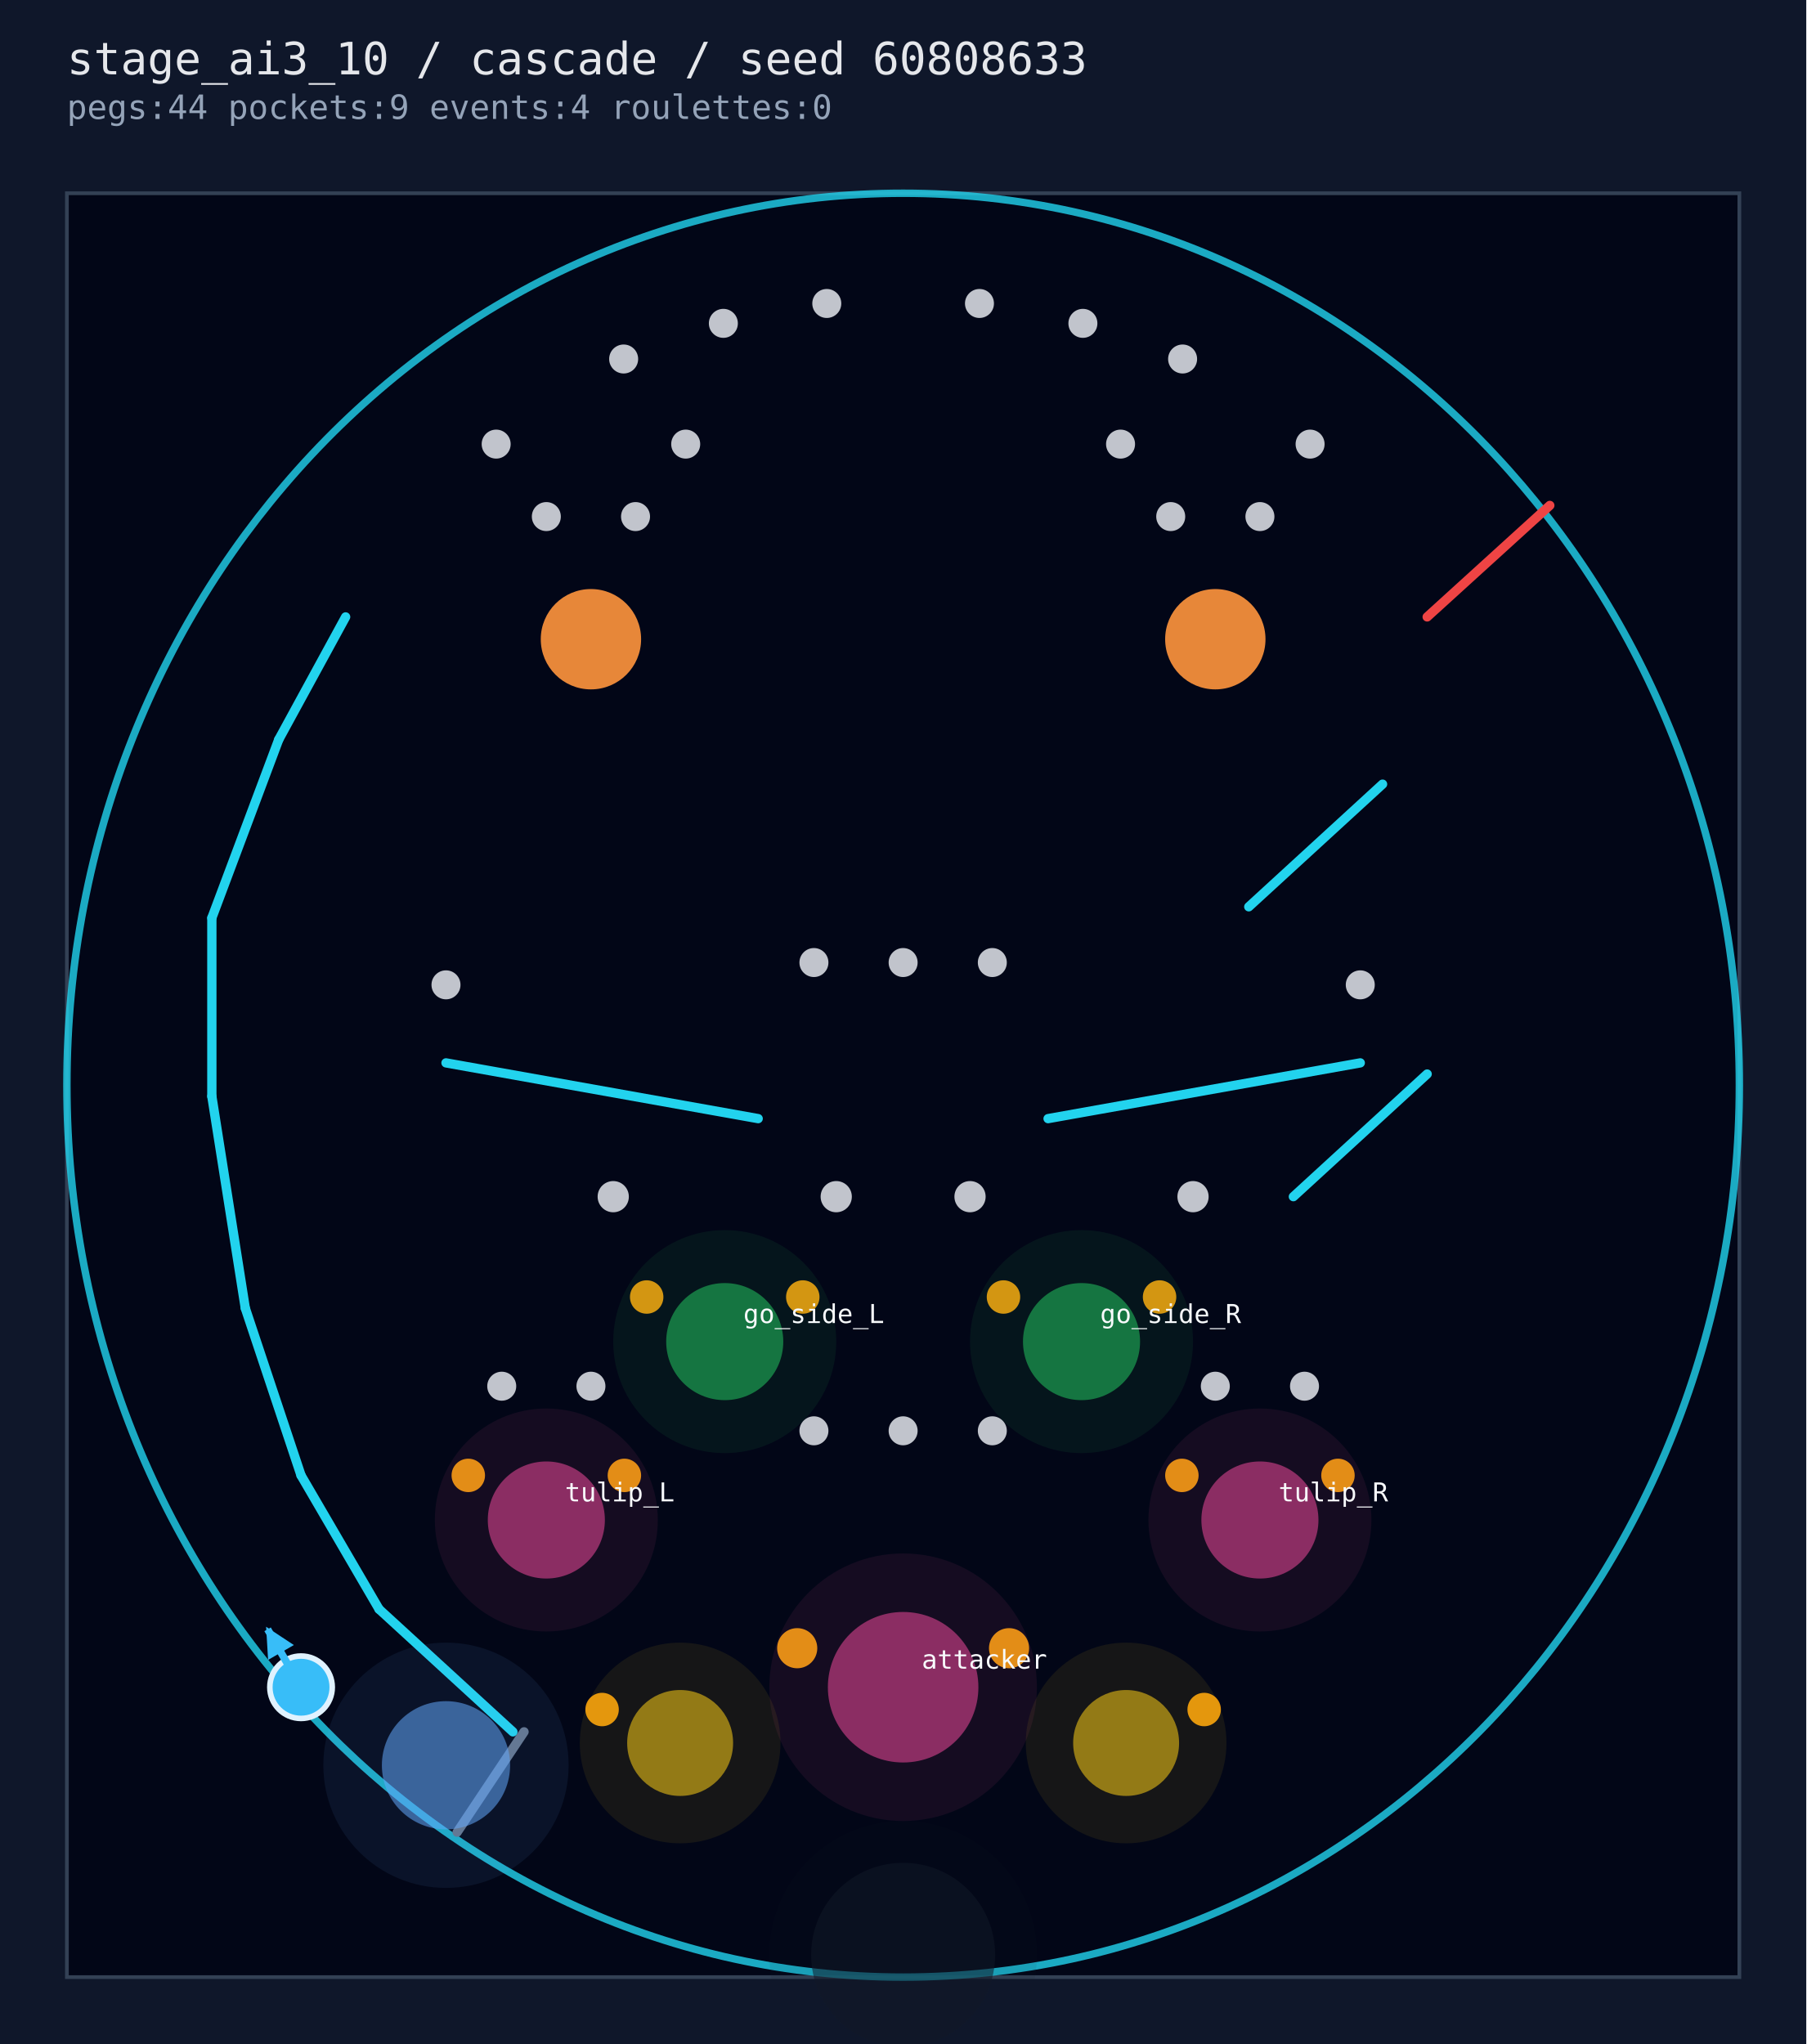
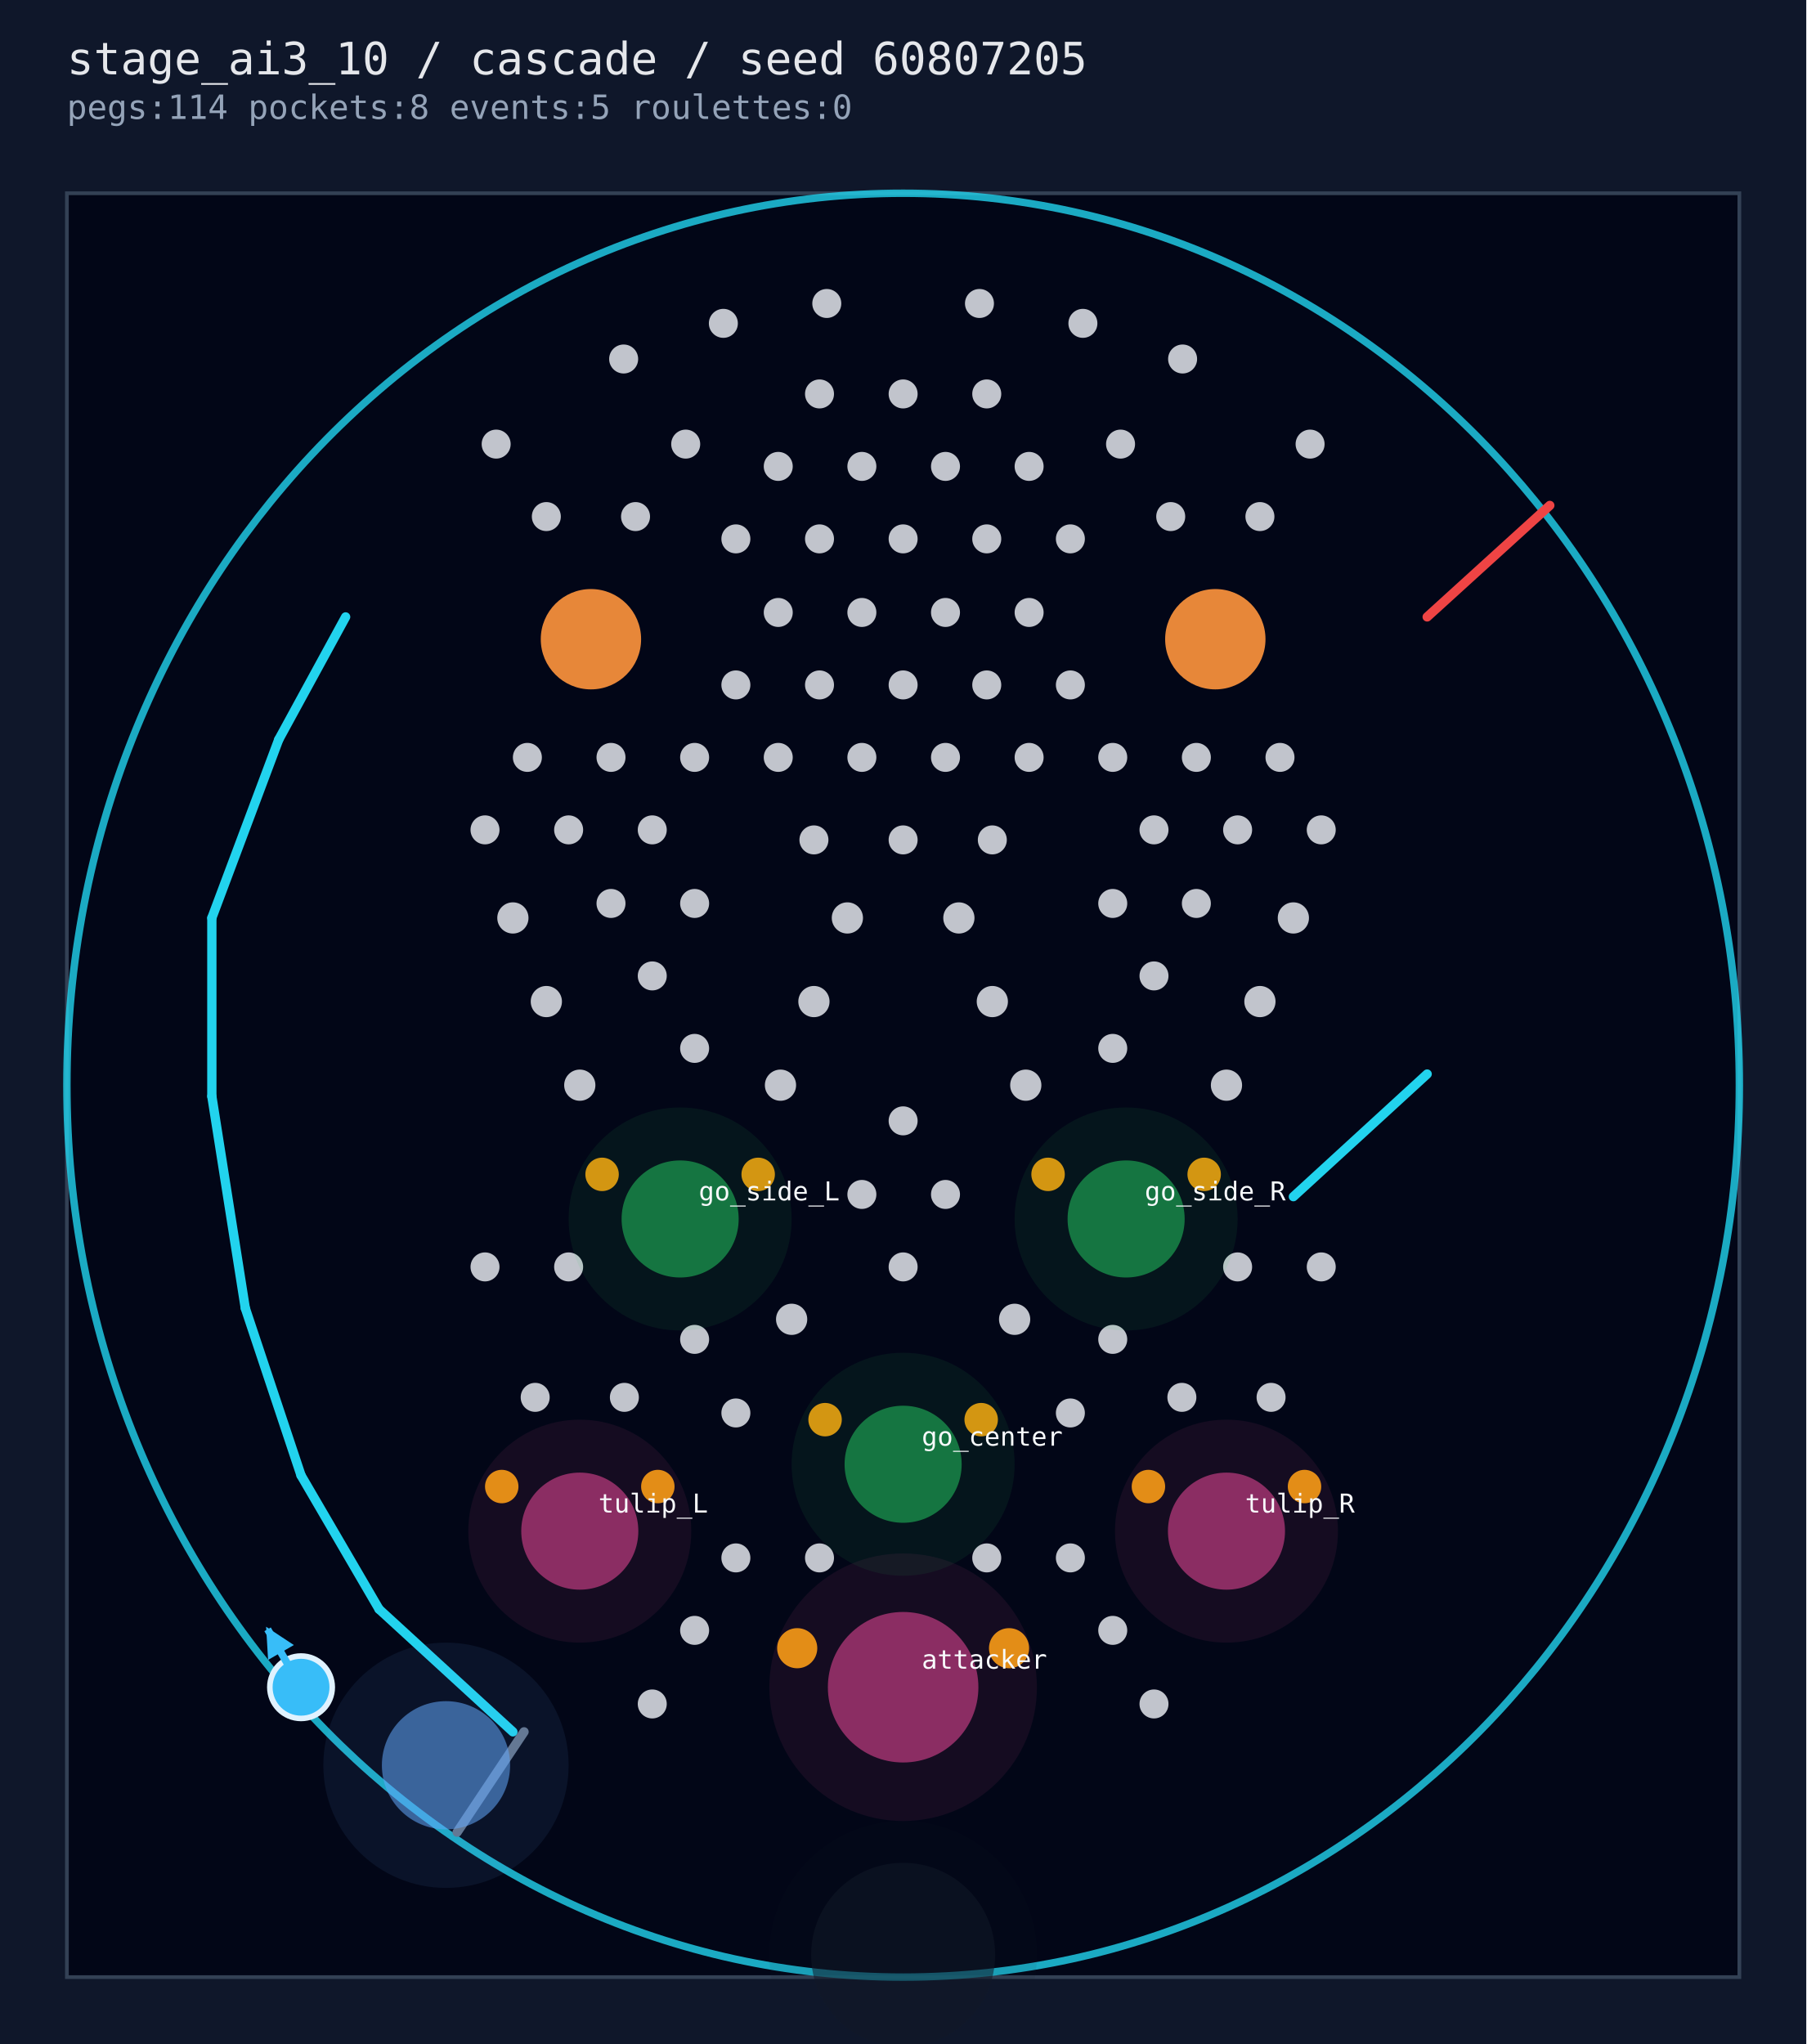
- <svg xmlns="http://www.w3.org/2000/svg" width="486" height="550" viewBox="0 0 486 550" role="img" aria-label="stage_ai3_10 / cascade / seed 60808633">
+ <svg xmlns="http://www.w3.org/2000/svg" width="486" height="550" viewBox="0 0 486 550" role="img" aria-label="stage_ai3_10 / cascade / seed 60807205">
  <rect width="486" height="550" fill="#0f172a" />
-   <text x="18" y="20" fill="#e5e7eb" font-family="Menlo, Consolas, monospace" font-size="12">stage_ai3_10 / cascade / seed 60808633</text>
-   <text x="18" y="32" fill="#94a3b8" font-family="Menlo, Consolas, monospace" font-size="9">pegs:44 pockets:9 events:4 roulettes:0</text>
+   <text x="18" y="20" fill="#e5e7eb" font-family="Menlo, Consolas, monospace" font-size="12">stage_ai3_10 / cascade / seed 60807205</text>
+   <text x="18" y="32" fill="#94a3b8" font-family="Menlo, Consolas, monospace" font-size="9">pegs:114 pockets:8 events:5 roulettes:0</text>
  <rect x="18" y="52" width="450" height="480" fill="#020617" stroke="#334155" stroke-width="1" />
  <ellipse cx="243" cy="292" rx="225" ry="240" fill="none" stroke="#22d3ee" stroke-width="2" opacity="0.8" />
  <line x1="123" y1="493" x2="141" y2="466" stroke="#64748b" stroke-width="2.5" stroke-linecap="round" />
  <line x1="138" y1="466" x2="102" y2="433" stroke="#22d3ee" stroke-width="2.5" stroke-linecap="round" />
  <line x1="102" y1="433" x2="81" y2="397" stroke="#22d3ee" stroke-width="2.5" stroke-linecap="round" />
  <line x1="81" y1="397" x2="66" y2="352" stroke="#22d3ee" stroke-width="2.5" stroke-linecap="round" />
  <line x1="66" y1="352" x2="57" y2="295" stroke="#22d3ee" stroke-width="2.5" stroke-linecap="round" />
  <line x1="57" y1="295" x2="57" y2="247" stroke="#22d3ee" stroke-width="2.5" stroke-linecap="round" />
  <line x1="57" y1="247" x2="75" y2="199" stroke="#22d3ee" stroke-width="2.5" stroke-linecap="round" />
  <line x1="75" y1="199" x2="93" y2="166" stroke="#22d3ee" stroke-width="2.5" stroke-linecap="round" />
  <line x1="384" y1="166" x2="417" y2="136" stroke="#ef4444" stroke-width="2.5" stroke-linecap="round" />
-   <line x1="120" y1="286" x2="204" y2="301" stroke="#22d3ee" stroke-width="2.5" stroke-linecap="round" />
-   <line x1="366" y1="286" x2="282" y2="301" stroke="#22d3ee" stroke-width="2.5" stroke-linecap="round" />
  <line x1="384" y1="289" x2="348" y2="322" stroke="#22d3ee" stroke-width="2.5" stroke-linecap="round" />
-   <line x1="372" y1="211" x2="336" y2="244" stroke="#22d3ee" stroke-width="2.5" stroke-linecap="round" />
  <circle cx="271.5" cy="443.5" r="5.4" fill="#f59e0b" opacity="0.92" />
  <circle cx="214.5" cy="443.5" r="5.4" fill="#f59e0b" opacity="0.92" />
-   <circle cx="324" cy="460" r="4.5" fill="#f59e0b" opacity="0.92" />
-   <circle cx="162" cy="460" r="4.5" fill="#f59e0b" opacity="0.92" />
-   <circle cx="168" cy="397" r="4.5" fill="#f59e0b" opacity="0.92" />
-   <circle cx="126" cy="397" r="4.5" fill="#f59e0b" opacity="0.92" />
-   <circle cx="159" cy="373" r="3.9" fill="#d1d5db" opacity="0.92" />
-   <circle cx="135" cy="373" r="3.9" fill="#d1d5db" opacity="0.92" />
-   <circle cx="318" cy="397" r="4.5" fill="#f59e0b" opacity="0.92" />
-   <circle cx="360" cy="397" r="4.5" fill="#f59e0b" opacity="0.92" />
-   <circle cx="327" cy="373" r="3.9" fill="#d1d5db" opacity="0.92" />
-   <circle cx="351" cy="373" r="3.9" fill="#d1d5db" opacity="0.92" />
-   <circle cx="216" cy="349" r="4.5" fill="#f59e0b" opacity="0.92" />
-   <circle cx="174" cy="349" r="4.5" fill="#f59e0b" opacity="0.92" />
-   <circle cx="225" cy="322" r="4.2" fill="#d1d5db" opacity="0.92" />
-   <circle cx="165" cy="322" r="4.2" fill="#d1d5db" opacity="0.92" />
-   <circle cx="270" cy="349" r="4.5" fill="#f59e0b" opacity="0.92" />
-   <circle cx="312" cy="349" r="4.5" fill="#f59e0b" opacity="0.92" />
-   <circle cx="261" cy="322" r="4.2" fill="#d1d5db" opacity="0.92" />
-   <circle cx="321" cy="322" r="4.2" fill="#d1d5db" opacity="0.92" />
+   <circle cx="177" cy="400" r="4.5" fill="#f59e0b" opacity="0.92" />
+   <circle cx="135" cy="400" r="4.5" fill="#f59e0b" opacity="0.92" />
+   <circle cx="168" cy="376" r="3.9" fill="#d1d5db" opacity="0.92" />
+   <circle cx="144" cy="376" r="3.9" fill="#d1d5db" opacity="0.92" />
+   <circle cx="309" cy="400" r="4.5" fill="#f59e0b" opacity="0.92" />
+   <circle cx="351" cy="400" r="4.5" fill="#f59e0b" opacity="0.92" />
+   <circle cx="318" cy="376" r="3.9" fill="#d1d5db" opacity="0.92" />
+   <circle cx="342" cy="376" r="3.9" fill="#d1d5db" opacity="0.92" />
+   <circle cx="204" cy="316" r="4.5" fill="#f59e0b" opacity="0.92" />
+   <circle cx="162" cy="316" r="4.5" fill="#f59e0b" opacity="0.92" />
+   <circle cx="210" cy="292" r="4.2" fill="#d1d5db" opacity="0.92" />
+   <circle cx="219" cy="269.5" r="4.2" fill="#d1d5db" opacity="0.92" />
+   <circle cx="228" cy="247" r="4.2" fill="#d1d5db" opacity="0.92" />
+   <circle cx="156" cy="292" r="4.2" fill="#d1d5db" opacity="0.92" />
+   <circle cx="147" cy="269.5" r="4.2" fill="#d1d5db" opacity="0.92" />
+   <circle cx="138" cy="247" r="4.2" fill="#d1d5db" opacity="0.92" />
+   <circle cx="282" cy="316" r="4.5" fill="#f59e0b" opacity="0.92" />
+   <circle cx="324" cy="316" r="4.5" fill="#f59e0b" opacity="0.92" />
+   <circle cx="276" cy="292" r="4.2" fill="#d1d5db" opacity="0.92" />
+   <circle cx="267" cy="269.5" r="4.2" fill="#d1d5db" opacity="0.92" />
+   <circle cx="258" cy="247" r="4.2" fill="#d1d5db" opacity="0.92" />
+   <circle cx="330" cy="292" r="4.2" fill="#d1d5db" opacity="0.92" />
+   <circle cx="339" cy="269.5" r="4.2" fill="#d1d5db" opacity="0.92" />
+   <circle cx="348" cy="247" r="4.2" fill="#d1d5db" opacity="0.92" />
+   <circle cx="264" cy="382" r="4.5" fill="#f59e0b" opacity="0.92" />
+   <circle cx="222" cy="382" r="4.5" fill="#f59e0b" opacity="0.92" />
+   <circle cx="273" cy="355" r="4.2" fill="#d1d5db" opacity="0.92" />
+   <circle cx="213" cy="355" r="4.2" fill="#d1d5db" opacity="0.92" />
  <circle cx="159" cy="172" r="13.5" fill="#fb923c" opacity="0.92" />
  <circle cx="171" cy="139" r="3.9" fill="#d1d5db" opacity="0.92" />
  <circle cx="184.5" cy="119.5" r="3.9" fill="#d1d5db" opacity="0.92" />
  <circle cx="147" cy="139" r="3.9" fill="#d1d5db" opacity="0.92" />
  <circle cx="133.5" cy="119.5" r="3.9" fill="#d1d5db" opacity="0.92" />
  <circle cx="327" cy="172" r="13.5" fill="#fb923c" opacity="0.92" />
  <circle cx="315" cy="139" r="3.9" fill="#d1d5db" opacity="0.92" />
  <circle cx="301.5" cy="119.5" r="3.9" fill="#d1d5db" opacity="0.92" />
  <circle cx="339" cy="139" r="3.9" fill="#d1d5db" opacity="0.92" />
  <circle cx="352.5" cy="119.5" r="3.9" fill="#d1d5db" opacity="0.92" />
-   <circle cx="120" cy="265" r="3.9" fill="#d1d5db" opacity="0.92" />
-   <circle cx="366" cy="265" r="3.9" fill="#d1d5db" opacity="0.92" />
-   <circle cx="219" cy="385" r="3.9" fill="#d1d5db" opacity="0.92" />
-   <circle cx="243" cy="385" r="3.9" fill="#d1d5db" opacity="0.92" />
-   <circle cx="267" cy="385" r="3.9" fill="#d1d5db" opacity="0.92" />
-   <circle cx="219" cy="259" r="3.9" fill="#d1d5db" opacity="0.92" />
-   <circle cx="243" cy="259" r="3.9" fill="#d1d5db" opacity="0.92" />
-   <circle cx="267" cy="259" r="3.9" fill="#d1d5db" opacity="0.92" />
+   <circle cx="219" cy="226" r="3.9" fill="#d1d5db" opacity="0.92" />
+   <circle cx="243" cy="226" r="3.9" fill="#d1d5db" opacity="0.92" />
+   <circle cx="267" cy="226" r="3.9" fill="#d1d5db" opacity="0.92" />
  <circle cx="222.46" cy="81.659" r="3.9" fill="#d1d5db" opacity="0.92" />
  <circle cx="263.54" cy="81.659" r="3.9" fill="#d1d5db" opacity="0.92" />
  <circle cx="194.631" cy="87.008" r="3.9" fill="#d1d5db" opacity="0.92" />
  <circle cx="291.369" cy="87.008" r="3.9" fill="#d1d5db" opacity="0.92" />
  <circle cx="167.803" cy="96.599" r="3.9" fill="#d1d5db" opacity="0.92" />
  <circle cx="318.197" cy="96.599" r="3.9" fill="#d1d5db" opacity="0.92" />
+   <circle cx="243" cy="106" r="3.9" fill="#d1d5db" opacity="0.92" />
+   <circle cx="265.5" cy="106" r="3.9" fill="#d1d5db" opacity="0.92" />
+   <circle cx="220.5" cy="106" r="3.9" fill="#d1d5db" opacity="0.92" />
+   <circle cx="254.4" cy="125.5" r="3.9" fill="#d1d5db" opacity="0.92" />
+   <circle cx="231.9" cy="125.5" r="3.9" fill="#d1d5db" opacity="0.92" />
+   <circle cx="276.9" cy="125.5" r="3.9" fill="#d1d5db" opacity="0.92" />
+   <circle cx="209.4" cy="125.5" r="3.9" fill="#d1d5db" opacity="0.92" />
+   <circle cx="243" cy="145" r="3.9" fill="#d1d5db" opacity="0.92" />
+   <circle cx="265.5" cy="145" r="3.9" fill="#d1d5db" opacity="0.92" />
+   <circle cx="220.5" cy="145" r="3.9" fill="#d1d5db" opacity="0.92" />
+   <circle cx="288" cy="145" r="3.9" fill="#d1d5db" opacity="0.92" />
+   <circle cx="198" cy="145" r="3.9" fill="#d1d5db" opacity="0.92" />
+   <circle cx="254.4" cy="164.8" r="3.9" fill="#d1d5db" opacity="0.92" />
+   <circle cx="231.9" cy="164.8" r="3.9" fill="#d1d5db" opacity="0.92" />
+   <circle cx="276.9" cy="164.8" r="3.9" fill="#d1d5db" opacity="0.92" />
+   <circle cx="209.4" cy="164.8" r="3.9" fill="#d1d5db" opacity="0.92" />
+   <circle cx="243" cy="184.3" r="3.9" fill="#d1d5db" opacity="0.92" />
+   <circle cx="265.5" cy="184.3" r="3.9" fill="#d1d5db" opacity="0.92" />
+   <circle cx="220.5" cy="184.3" r="3.9" fill="#d1d5db" opacity="0.92" />
+   <circle cx="288" cy="184.3" r="3.9" fill="#d1d5db" opacity="0.92" />
+   <circle cx="198" cy="184.3" r="3.9" fill="#d1d5db" opacity="0.92" />
+   <circle cx="254.4" cy="203.8" r="3.9" fill="#d1d5db" opacity="0.92" />
+   <circle cx="231.9" cy="203.8" r="3.9" fill="#d1d5db" opacity="0.92" />
+   <circle cx="276.9" cy="203.8" r="3.9" fill="#d1d5db" opacity="0.92" />
+   <circle cx="209.4" cy="203.8" r="3.9" fill="#d1d5db" opacity="0.92" />
+   <circle cx="299.4" cy="203.8" r="3.9" fill="#d1d5db" opacity="0.92" />
+   <circle cx="186.9" cy="203.8" r="3.9" fill="#d1d5db" opacity="0.92" />
+   <circle cx="321.9" cy="203.8" r="3.9" fill="#d1d5db" opacity="0.92" />
+   <circle cx="164.4" cy="203.8" r="3.9" fill="#d1d5db" opacity="0.92" />
+   <circle cx="344.4" cy="203.8" r="3.9" fill="#d1d5db" opacity="0.92" />
+   <circle cx="141.9" cy="203.8" r="3.9" fill="#d1d5db" opacity="0.92" />
+   <circle cx="310.5" cy="223.3" r="3.9" fill="#d1d5db" opacity="0.92" />
+   <circle cx="175.5" cy="223.3" r="3.9" fill="#d1d5db" opacity="0.92" />
+   <circle cx="333" cy="223.3" r="3.9" fill="#d1d5db" opacity="0.92" />
+   <circle cx="153" cy="223.3" r="3.9" fill="#d1d5db" opacity="0.92" />
+   <circle cx="355.5" cy="223.3" r="3.9" fill="#d1d5db" opacity="0.92" />
+   <circle cx="130.5" cy="223.3" r="3.9" fill="#d1d5db" opacity="0.92" />
+   <circle cx="299.4" cy="243.1" r="3.9" fill="#d1d5db" opacity="0.92" />
+   <circle cx="186.9" cy="243.1" r="3.9" fill="#d1d5db" opacity="0.92" />
+   <circle cx="321.9" cy="243.1" r="3.9" fill="#d1d5db" opacity="0.92" />
+   <circle cx="164.4" cy="243.1" r="3.9" fill="#d1d5db" opacity="0.92" />
+   <circle cx="310.5" cy="262.6" r="3.9" fill="#d1d5db" opacity="0.92" />
+   <circle cx="175.5" cy="262.6" r="3.9" fill="#d1d5db" opacity="0.92" />
+   <circle cx="299.4" cy="282.1" r="3.9" fill="#d1d5db" opacity="0.92" />
+   <circle cx="186.9" cy="282.1" r="3.9" fill="#d1d5db" opacity="0.92" />
+   <circle cx="243" cy="301.6" r="3.9" fill="#d1d5db" opacity="0.92" />
+   <circle cx="254.4" cy="321.4" r="3.9" fill="#d1d5db" opacity="0.92" />
+   <circle cx="231.9" cy="321.4" r="3.9" fill="#d1d5db" opacity="0.92" />
+   <circle cx="243" cy="340.9" r="3.9" fill="#d1d5db" opacity="0.92" />
+   <circle cx="333" cy="340.9" r="3.9" fill="#d1d5db" opacity="0.92" />
+   <circle cx="153" cy="340.9" r="3.9" fill="#d1d5db" opacity="0.92" />
+   <circle cx="355.5" cy="340.9" r="3.9" fill="#d1d5db" opacity="0.92" />
+   <circle cx="130.5" cy="340.9" r="3.9" fill="#d1d5db" opacity="0.92" />
+   <circle cx="299.4" cy="360.4" r="3.9" fill="#d1d5db" opacity="0.92" />
+   <circle cx="186.9" cy="360.4" r="3.9" fill="#d1d5db" opacity="0.92" />
+   <circle cx="288" cy="380.2" r="3.9" fill="#d1d5db" opacity="0.92" />
+   <circle cx="198" cy="380.2" r="3.9" fill="#d1d5db" opacity="0.92" />
+   <circle cx="265.5" cy="419.2" r="3.9" fill="#d1d5db" opacity="0.92" />
+   <circle cx="220.5" cy="419.2" r="3.9" fill="#d1d5db" opacity="0.92" />
+   <circle cx="288" cy="419.2" r="3.9" fill="#d1d5db" opacity="0.92" />
+   <circle cx="198" cy="419.2" r="3.9" fill="#d1d5db" opacity="0.92" />
+   <circle cx="299.4" cy="438.7" r="3.9" fill="#d1d5db" opacity="0.92" />
+   <circle cx="186.9" cy="438.7" r="3.9" fill="#d1d5db" opacity="0.92" />
+   <circle cx="310.5" cy="458.5" r="3.9" fill="#d1d5db" opacity="0.92" />
+   <circle cx="175.5" cy="458.5" r="3.9" fill="#d1d5db" opacity="0.92" />
  <circle cx="243" cy="526" r="36" fill="#111827" opacity="0.08" />
  <circle cx="243" cy="526" r="24" fill="#111827" opacity="0.55" stroke="#111827" stroke-width="1.5" />
  <circle cx="120" cy="475" r="33" fill="#60a5fa" opacity="0.08" />
  <circle cx="120" cy="475" r="16.5" fill="#60a5fa" opacity="0.55" stroke="#60a5fa" stroke-width="1.5" />
  <circle cx="243" cy="454" r="36" fill="#ec4899" opacity="0.08" />
  <circle cx="243" cy="454" r="19.5" fill="#ec4899" opacity="0.55" stroke="#ec4899" stroke-width="1.5" />
  <text x="248" y="449" fill="#f8fafc" font-family="Menlo, Consolas, monospace" font-size="7">attacker</text>
-   <circle cx="183" cy="469" r="27" fill="#facc15" opacity="0.08" />
-   <circle cx="183" cy="469" r="13.5" fill="#facc15" opacity="0.55" stroke="#facc15" stroke-width="1.5" />
-   <circle cx="303" cy="469" r="27" fill="#facc15" opacity="0.08" />
-   <circle cx="303" cy="469" r="13.5" fill="#facc15" opacity="0.55" stroke="#facc15" stroke-width="1.5" />
-   <circle cx="147" cy="409" r="30" fill="#ec4899" opacity="0.08" />
-   <circle cx="147" cy="409" r="15" fill="#ec4899" opacity="0.55" stroke="#ec4899" stroke-width="1.5" />
-   <text x="152" y="404" fill="#f8fafc" font-family="Menlo, Consolas, monospace" font-size="7">tulip_L</text>
-   <circle cx="339" cy="409" r="30" fill="#ec4899" opacity="0.08" />
-   <circle cx="339" cy="409" r="15" fill="#ec4899" opacity="0.55" stroke="#ec4899" stroke-width="1.5" />
-   <text x="344" y="404" fill="#f8fafc" font-family="Menlo, Consolas, monospace" font-size="7">tulip_R</text>
-   <circle cx="195" cy="361" r="30" fill="#22c55e" opacity="0.08" />
-   <circle cx="195" cy="361" r="15" fill="#22c55e" opacity="0.55" stroke="#22c55e" stroke-width="1.5" />
-   <text x="200" y="356" fill="#f8fafc" font-family="Menlo, Consolas, monospace" font-size="7">go_side_L</text>
-   <circle cx="291" cy="361" r="30" fill="#22c55e" opacity="0.08" />
-   <circle cx="291" cy="361" r="15" fill="#22c55e" opacity="0.55" stroke="#22c55e" stroke-width="1.5" />
-   <text x="296" y="356" fill="#f8fafc" font-family="Menlo, Consolas, monospace" font-size="7">go_side_R</text>
+   <circle cx="156" cy="412" r="30" fill="#ec4899" opacity="0.08" />
+   <circle cx="156" cy="412" r="15" fill="#ec4899" opacity="0.55" stroke="#ec4899" stroke-width="1.5" />
+   <text x="161" y="407" fill="#f8fafc" font-family="Menlo, Consolas, monospace" font-size="7">tulip_L</text>
+   <circle cx="330" cy="412" r="30" fill="#ec4899" opacity="0.08" />
+   <circle cx="330" cy="412" r="15" fill="#ec4899" opacity="0.55" stroke="#ec4899" stroke-width="1.5" />
+   <text x="335" y="407" fill="#f8fafc" font-family="Menlo, Consolas, monospace" font-size="7">tulip_R</text>
+   <circle cx="183" cy="328" r="30" fill="#22c55e" opacity="0.08" />
+   <circle cx="183" cy="328" r="15" fill="#22c55e" opacity="0.55" stroke="#22c55e" stroke-width="1.5" />
+   <text x="188" y="323" fill="#f8fafc" font-family="Menlo, Consolas, monospace" font-size="7">go_side_L</text>
+   <circle cx="303" cy="328" r="30" fill="#22c55e" opacity="0.08" />
+   <circle cx="303" cy="328" r="15" fill="#22c55e" opacity="0.55" stroke="#22c55e" stroke-width="1.5" />
+   <text x="308" y="323" fill="#f8fafc" font-family="Menlo, Consolas, monospace" font-size="7">go_side_R</text>
+   <circle cx="243" cy="394" r="30" fill="#22c55e" opacity="0.08" />
+   <circle cx="243" cy="394" r="15" fill="#22c55e" opacity="0.55" stroke="#22c55e" stroke-width="1.5" />
+   <text x="248" y="389" fill="#f8fafc" font-family="Menlo, Consolas, monospace" font-size="7">go_center</text>
  <circle cx="81" cy="454" r="8.4" fill="#38bdf8" stroke="#e0f2fe" stroke-width="1.5" />
  <line x1="81" y1="454" x2="72" y2="438.412" stroke="#38bdf8" stroke-width="2" marker-end="url(#arrow)" />
  <defs>
    <marker id="arrow" viewBox="0 0 10 10" refX="9" refY="5" markerWidth="4" markerHeight="4" orient="auto-start-reverse">
      <path d="M 0 0 L 10 5 L 0 10 z" fill="#38bdf8" />
    </marker>
  </defs>
</svg>
